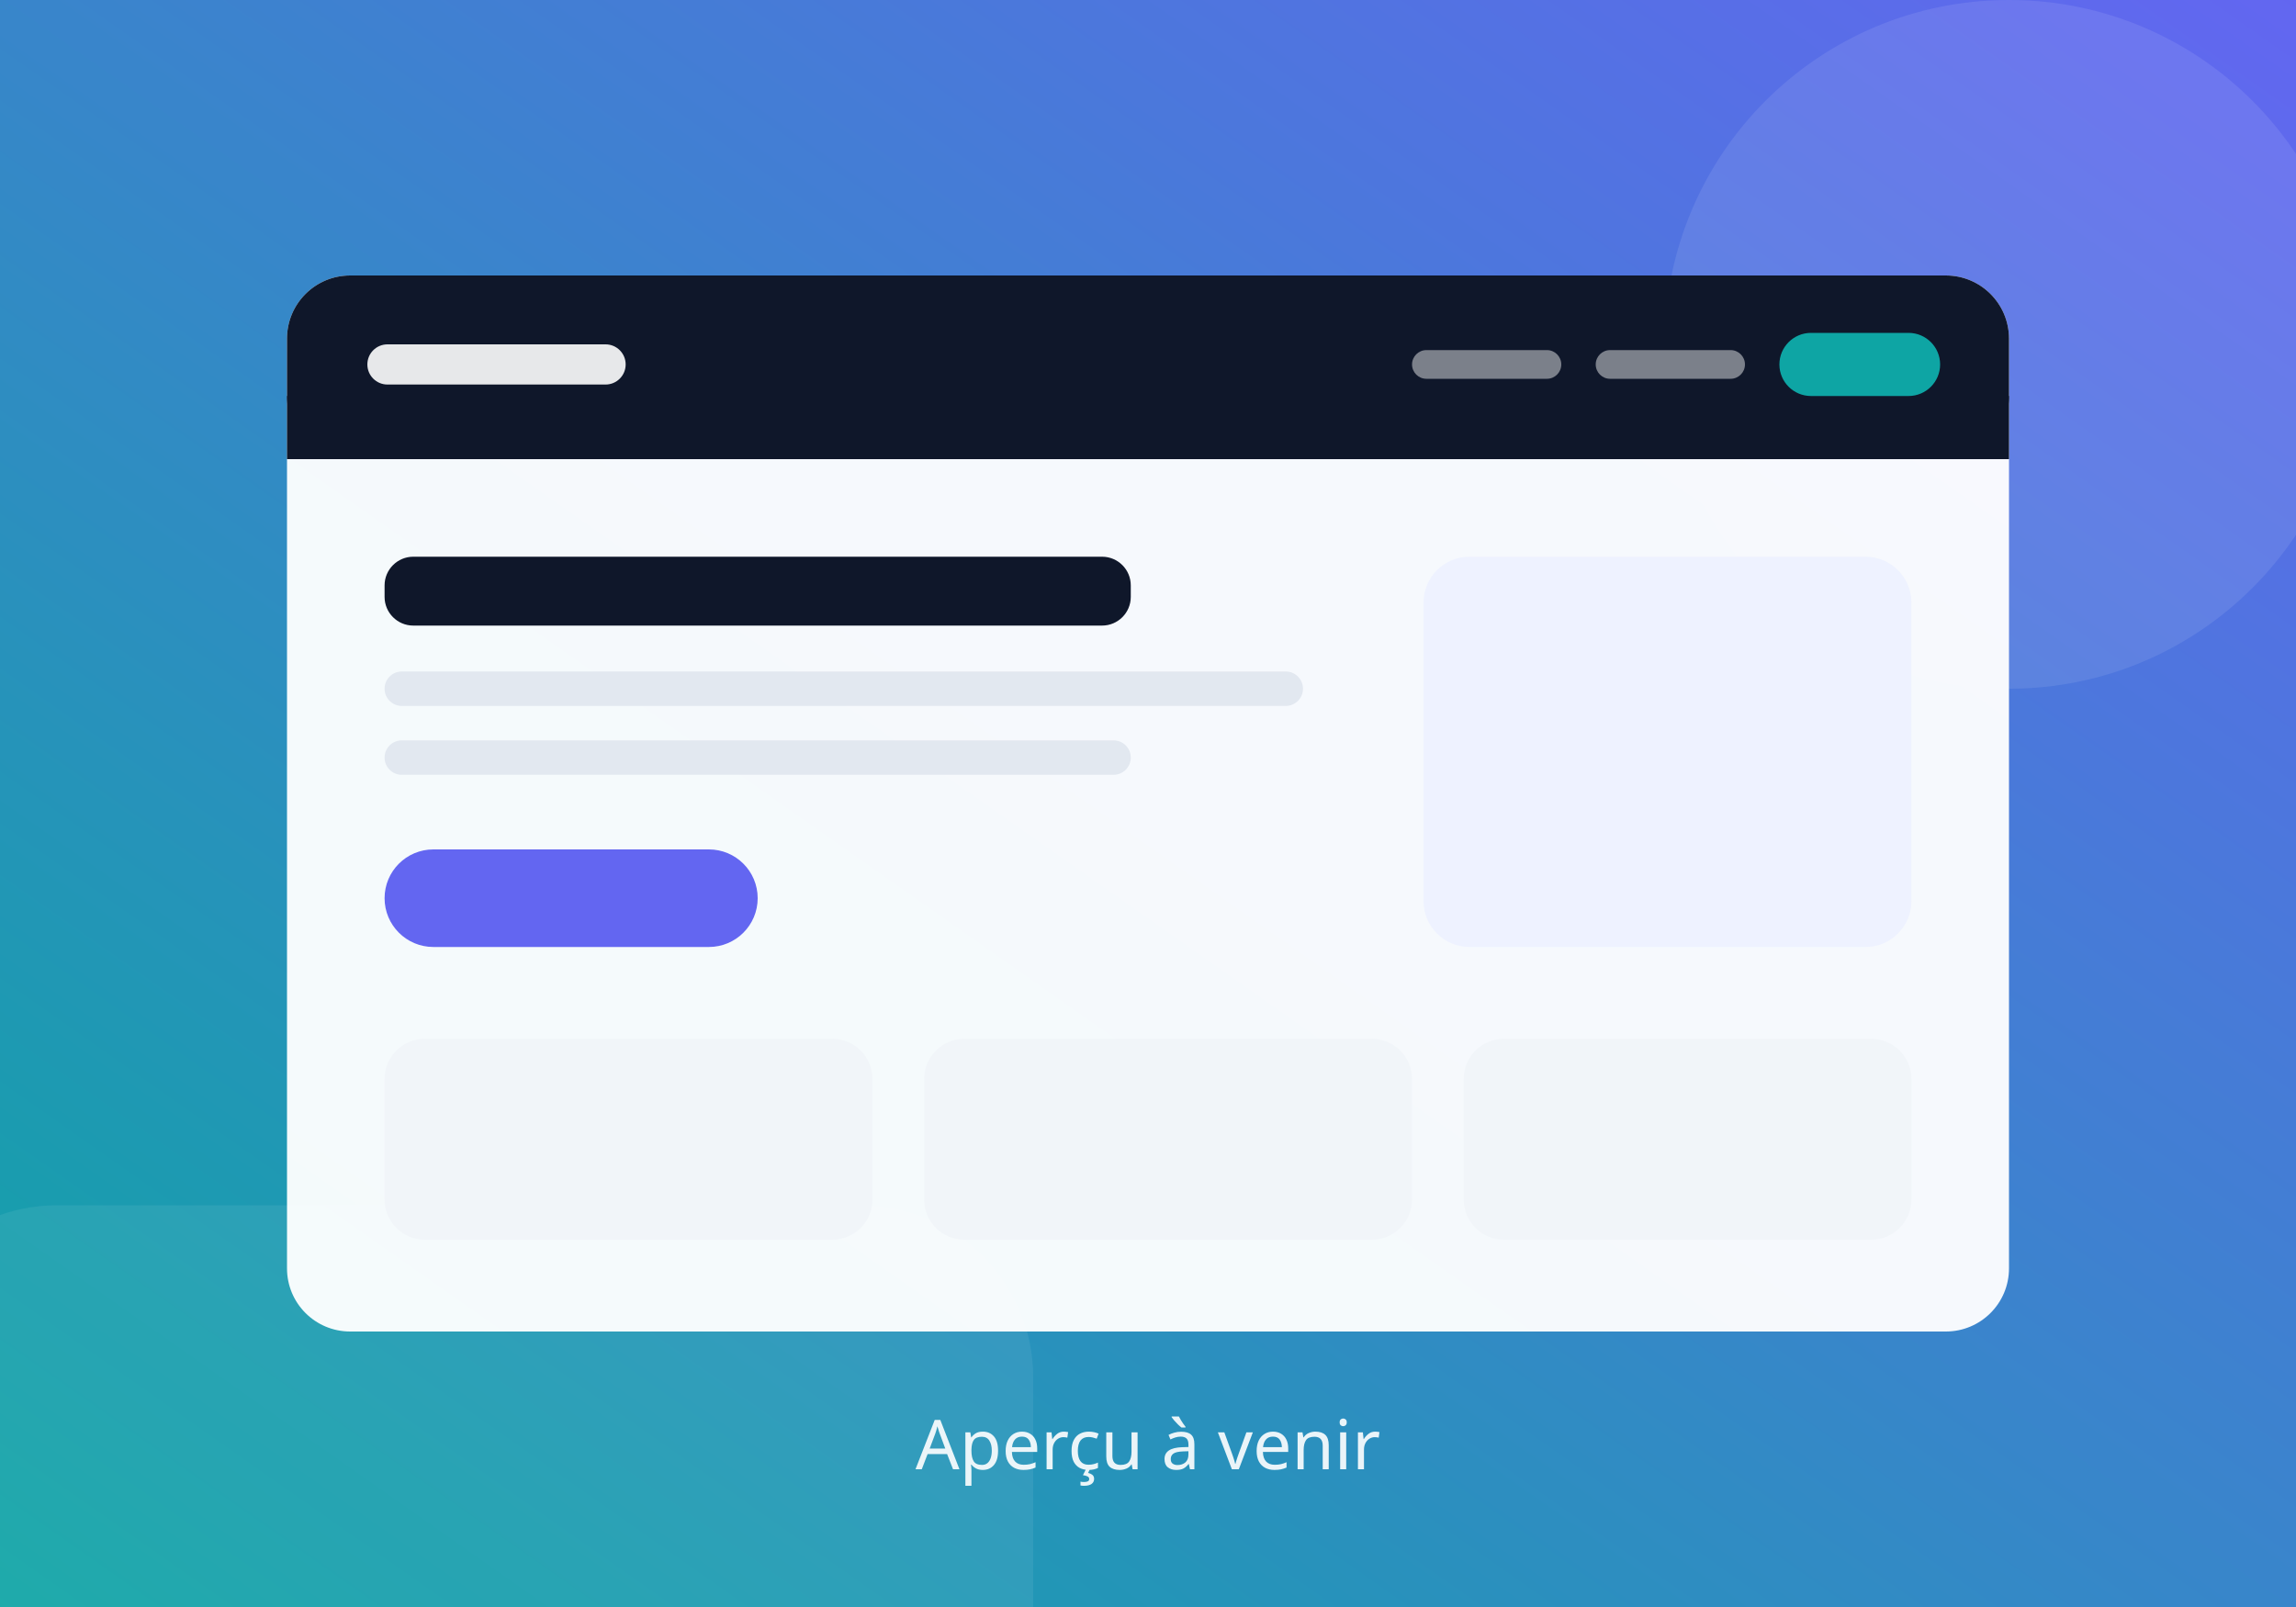
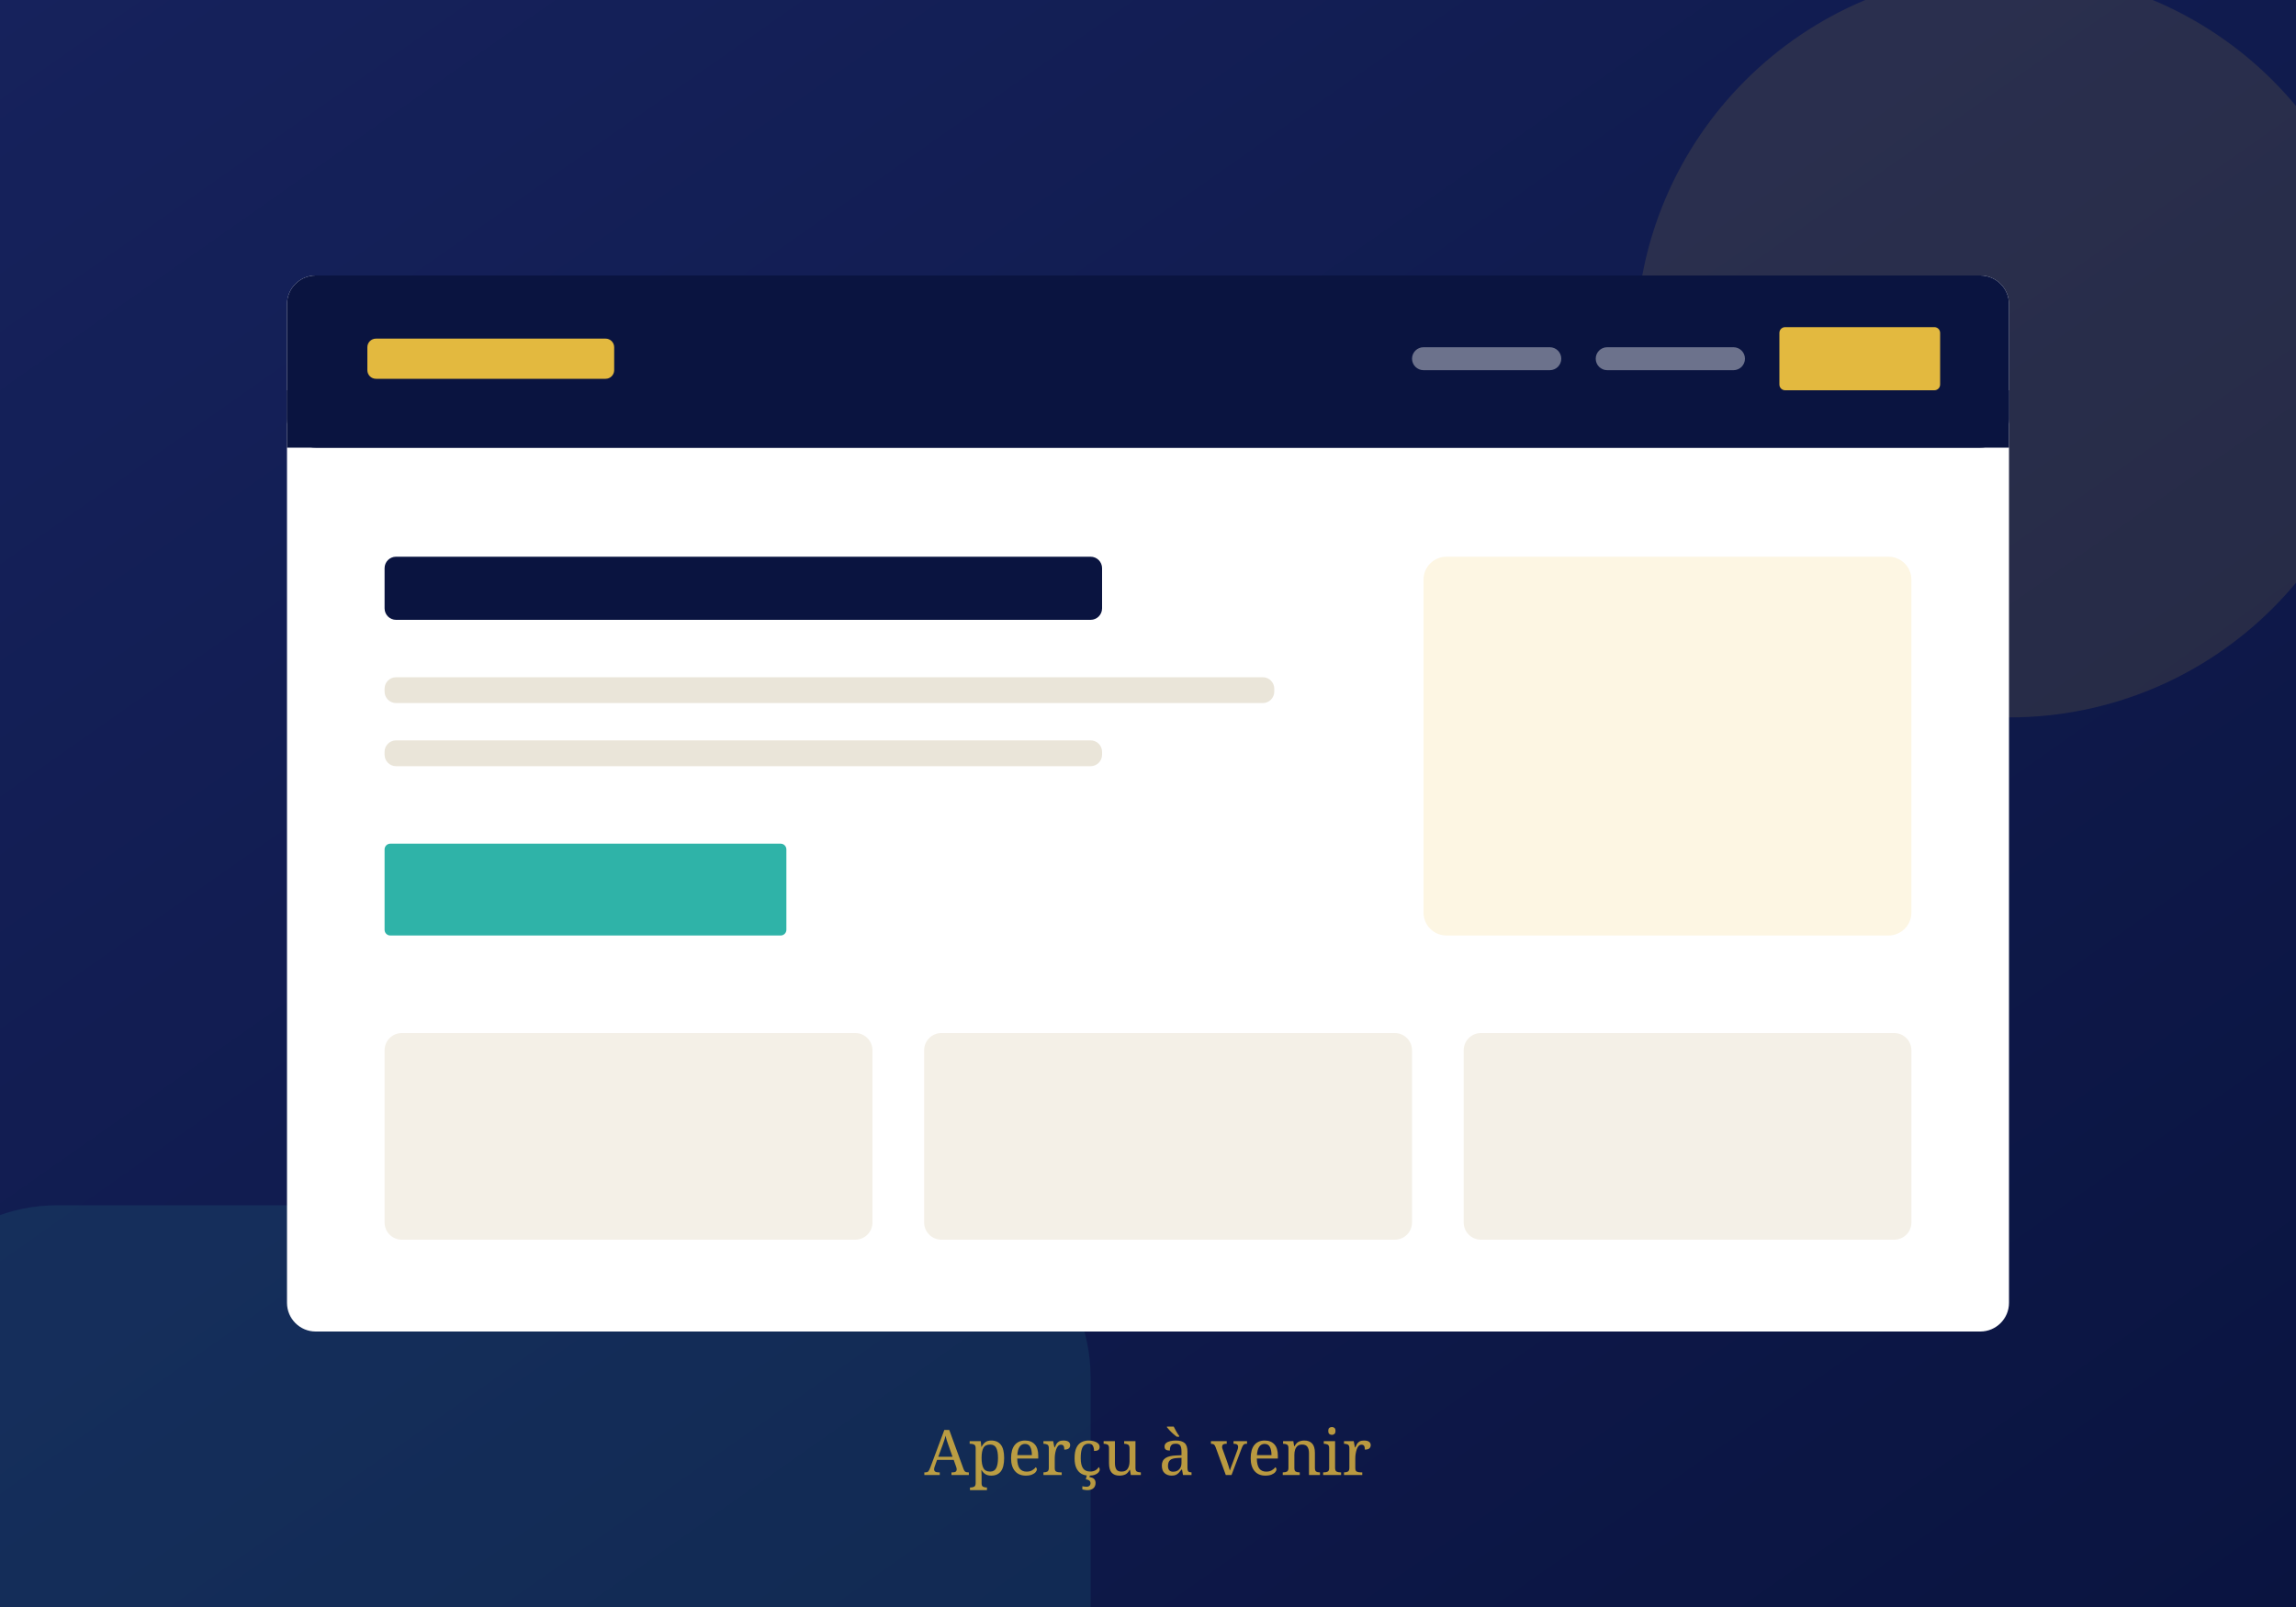
<svg xmlns="http://www.w3.org/2000/svg" viewBox="0 0 800 560" role="img" aria-label="Aperçu de projet - placeholder">
  <defs>
-     <linearGradient id="g3" x1="0" y1="1" x2="1" y2="0">
-       <stop offset="0%" stop-color="#0ea5a4" />
-       <stop offset="100%" stop-color="#6366f1" />
+     <linearGradient id="p3" x1="0" y1="0" x2="1" y2="1">
+       <stop offset="0%" stop-color="#16225c" />
+       <stop offset="100%" stop-color="#0a1440" />
    </linearGradient>
  </defs>
-   <rect width="800" height="560" fill="url(#g3)" />
-   <circle cx="700" cy="120" r="120" fill="#ffffff" opacity="0.09" />
-   <rect x="-40" y="420" width="400" height="220" rx="60" fill="#ffffff" opacity="0.07" />
+   <rect width="800" height="560" fill="url(#p3)" />
+   <circle cx="700" cy="120" r="130" fill="#e3b93f" opacity="0.12" />
+   <rect x="-40" y="420" width="420" height="220" rx="60" fill="#2fb3a8" opacity="0.12" />
  <g transform="translate(100 96)">
-     <rect width="600" height="368" rx="22" fill="#ffffff" opacity="0.95" />
-     <rect x="0" y="0" width="600" height="64" rx="22" fill="#0f172a" />
-     <rect x="0" y="42" width="600" height="22" fill="#0f172a" />
-     <rect x="28" y="24" width="90" height="14" rx="7" fill="#ffffff" opacity="0.9" />
-     <rect x="392" y="26" width="52" height="10" rx="5" fill="#ffffff" opacity="0.45" />
-     <rect x="456" y="26" width="52" height="10" rx="5" fill="#ffffff" opacity="0.45" />
-     <rect x="520" y="20" width="56" height="22" rx="11" fill="#0ea5a4" />
-     <rect x="34" y="98" width="260" height="24" rx="10" fill="#0f172a" />
-     <rect x="34" y="138" width="320" height="12" rx="6" fill="#e2e8f0" />
-     <rect x="34" y="162" width="260" height="12" rx="6" fill="#e2e8f0" />
-     <rect x="34" y="200" width="130" height="34" rx="17" fill="#6366f1" />
-     <rect x="396" y="98" width="170" height="136" rx="16" fill="#eef2ff" />
-     <rect x="34" y="266" width="170" height="70" rx="14" fill="#f1f5f9" />
-     <rect x="222" y="266" width="170" height="70" rx="14" fill="#f1f5f9" />
-     <rect x="410" y="266" width="156" height="70" rx="14" fill="#f1f5f9" />
+     <rect width="600" height="368" rx="10" fill="#ffffff" />
+     <rect x="0" y="0" width="600" height="60" rx="10" fill="#0a1440" />
+     <rect x="0" y="40" width="600" height="20" fill="#0a1440" />
+     <rect x="28" y="22" width="86" height="14" rx="3" fill="#e3b93f" />
+     <rect x="392" y="25" width="52" height="8" rx="4" fill="#ffffff" opacity="0.4" />
+     <rect x="456" y="25" width="52" height="8" rx="4" fill="#ffffff" opacity="0.4" />
+     <rect x="520" y="18" width="56" height="22" rx="2" fill="#e3b93f" />
+     <rect x="34" y="98" width="250" height="22" rx="4" fill="#0a1440" />
+     <rect x="34" y="140" width="310" height="9" rx="4" fill="#eae5d9" />
+     <rect x="34" y="162" width="250" height="9" rx="4" fill="#eae5d9" />
+     <rect x="34" y="198" width="140" height="32" rx="2" fill="#2fb3a8" />
+     <rect x="396" y="98" width="170" height="132" rx="8" fill="#fdf6e3" />
+     <rect x="34" y="264" width="170" height="72" rx="6" fill="#f4f0e7" />
+     <rect x="222" y="264" width="170" height="72" rx="6" fill="#f4f0e7" />
+     <rect x="410" y="264" width="156" height="72" rx="6" fill="#f4f0e7" />
  </g>
-   <text x="400" y="512" text-anchor="middle" font-family="Segoe UI, system-ui, sans-serif" font-size="24" fill="#ffffff" opacity="0.9">
+   <text x="400" y="514" text-anchor="middle" font-family="Georgia, serif" font-size="22" fill="#e3b93f" opacity="0.8">
    Aperçu à venir
  </text>
</svg>
